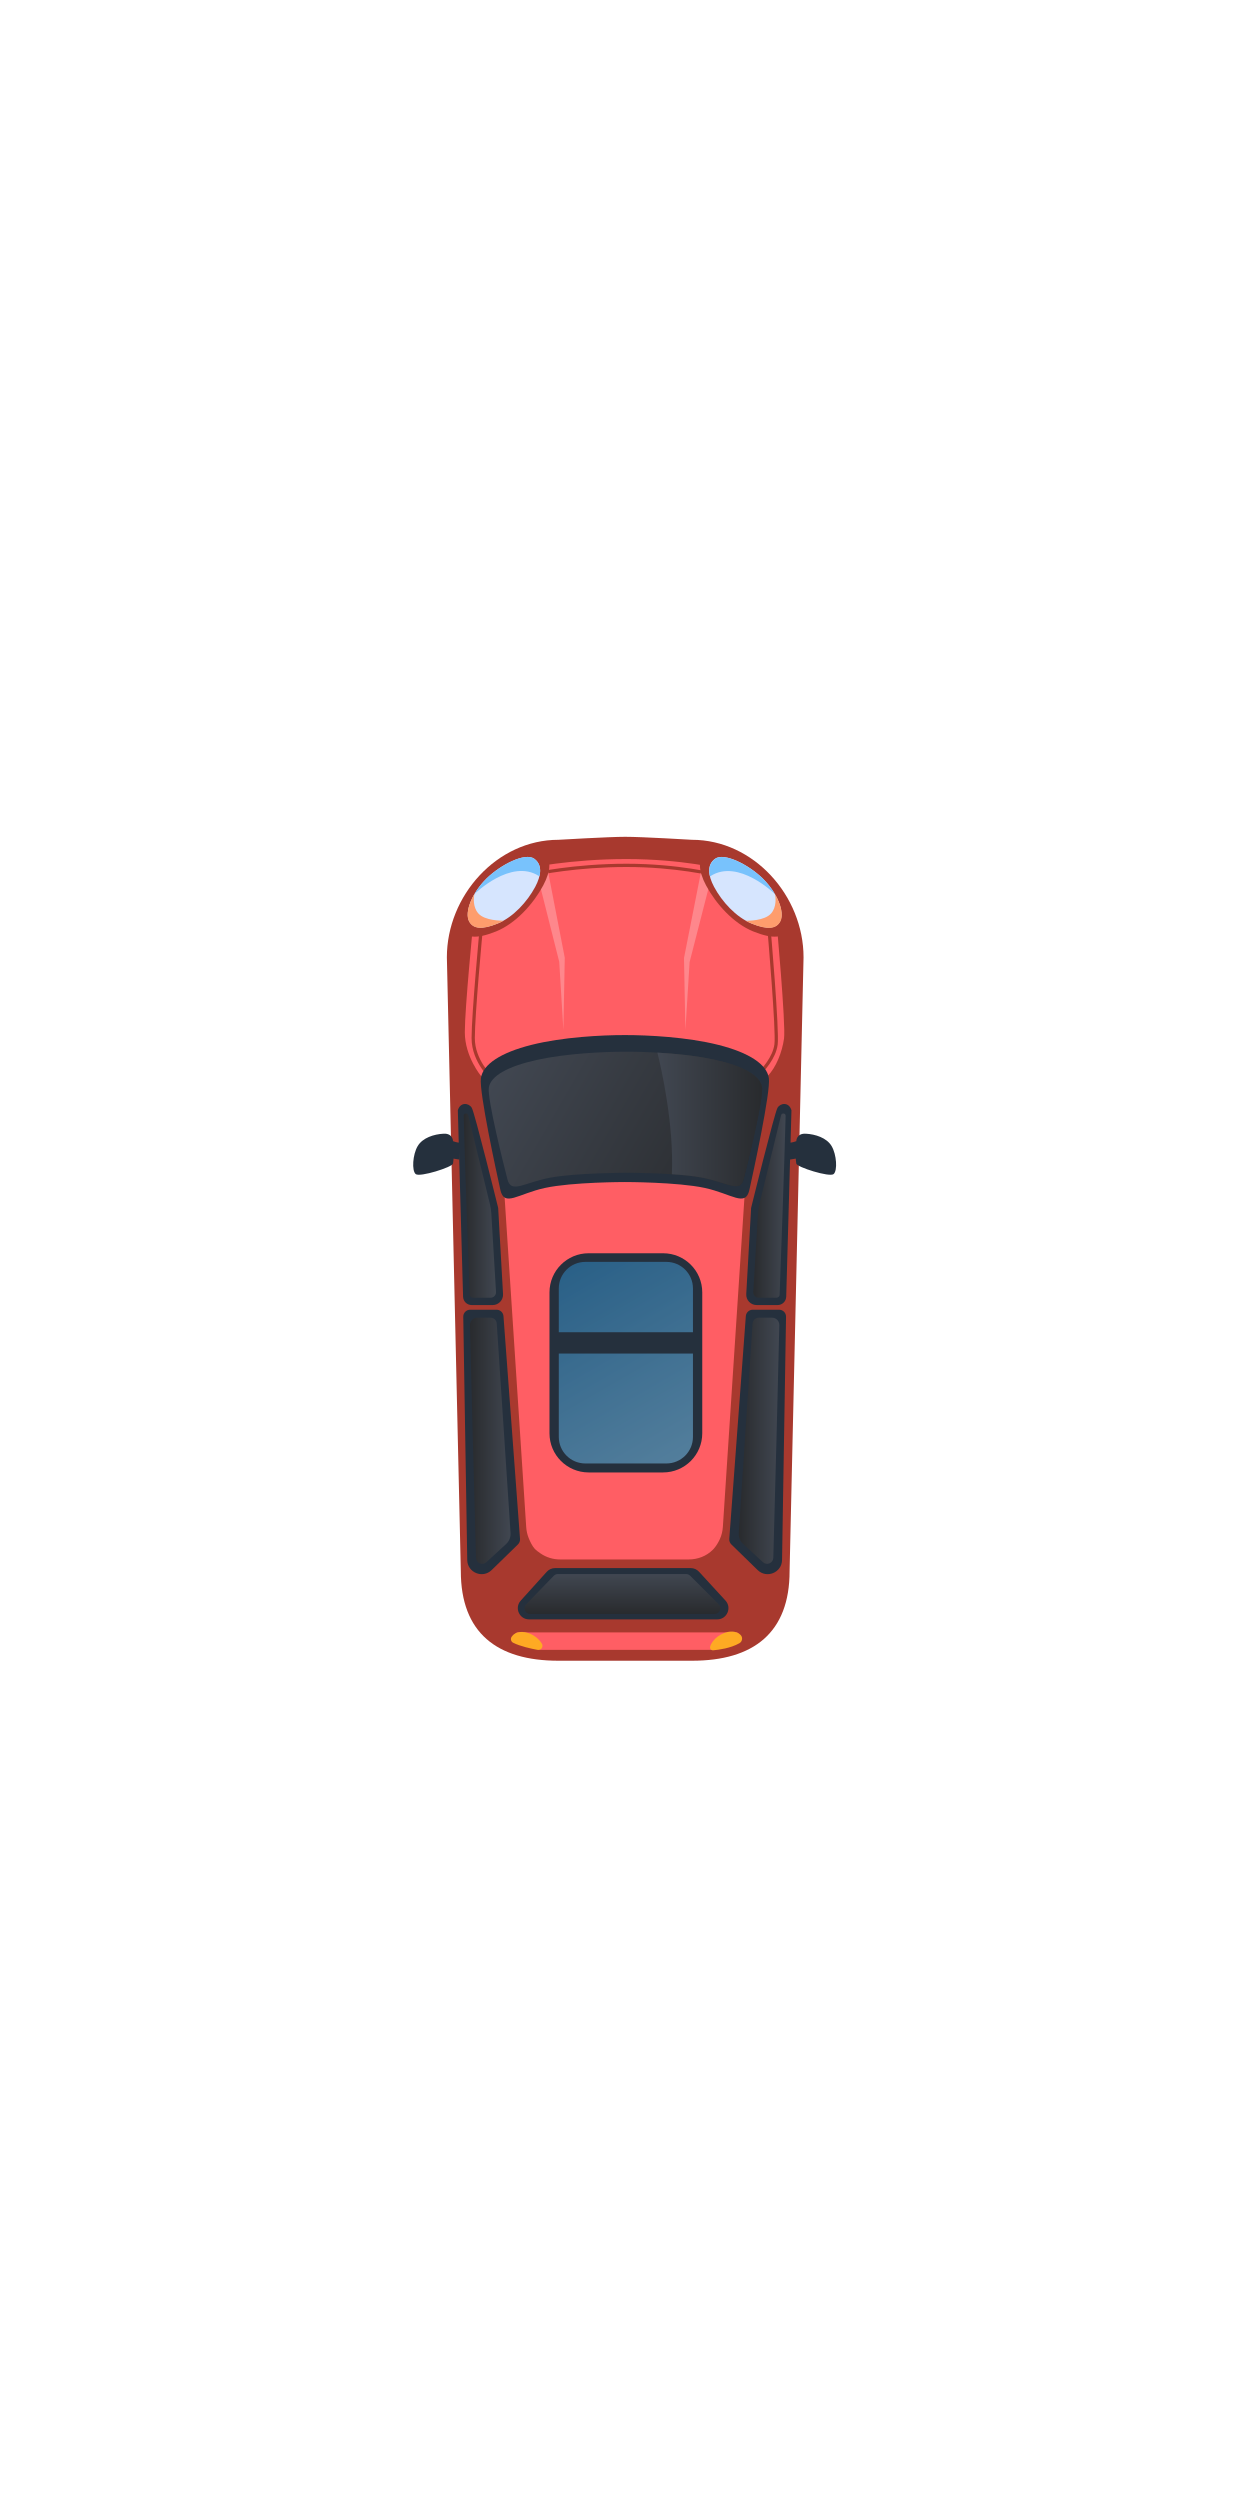
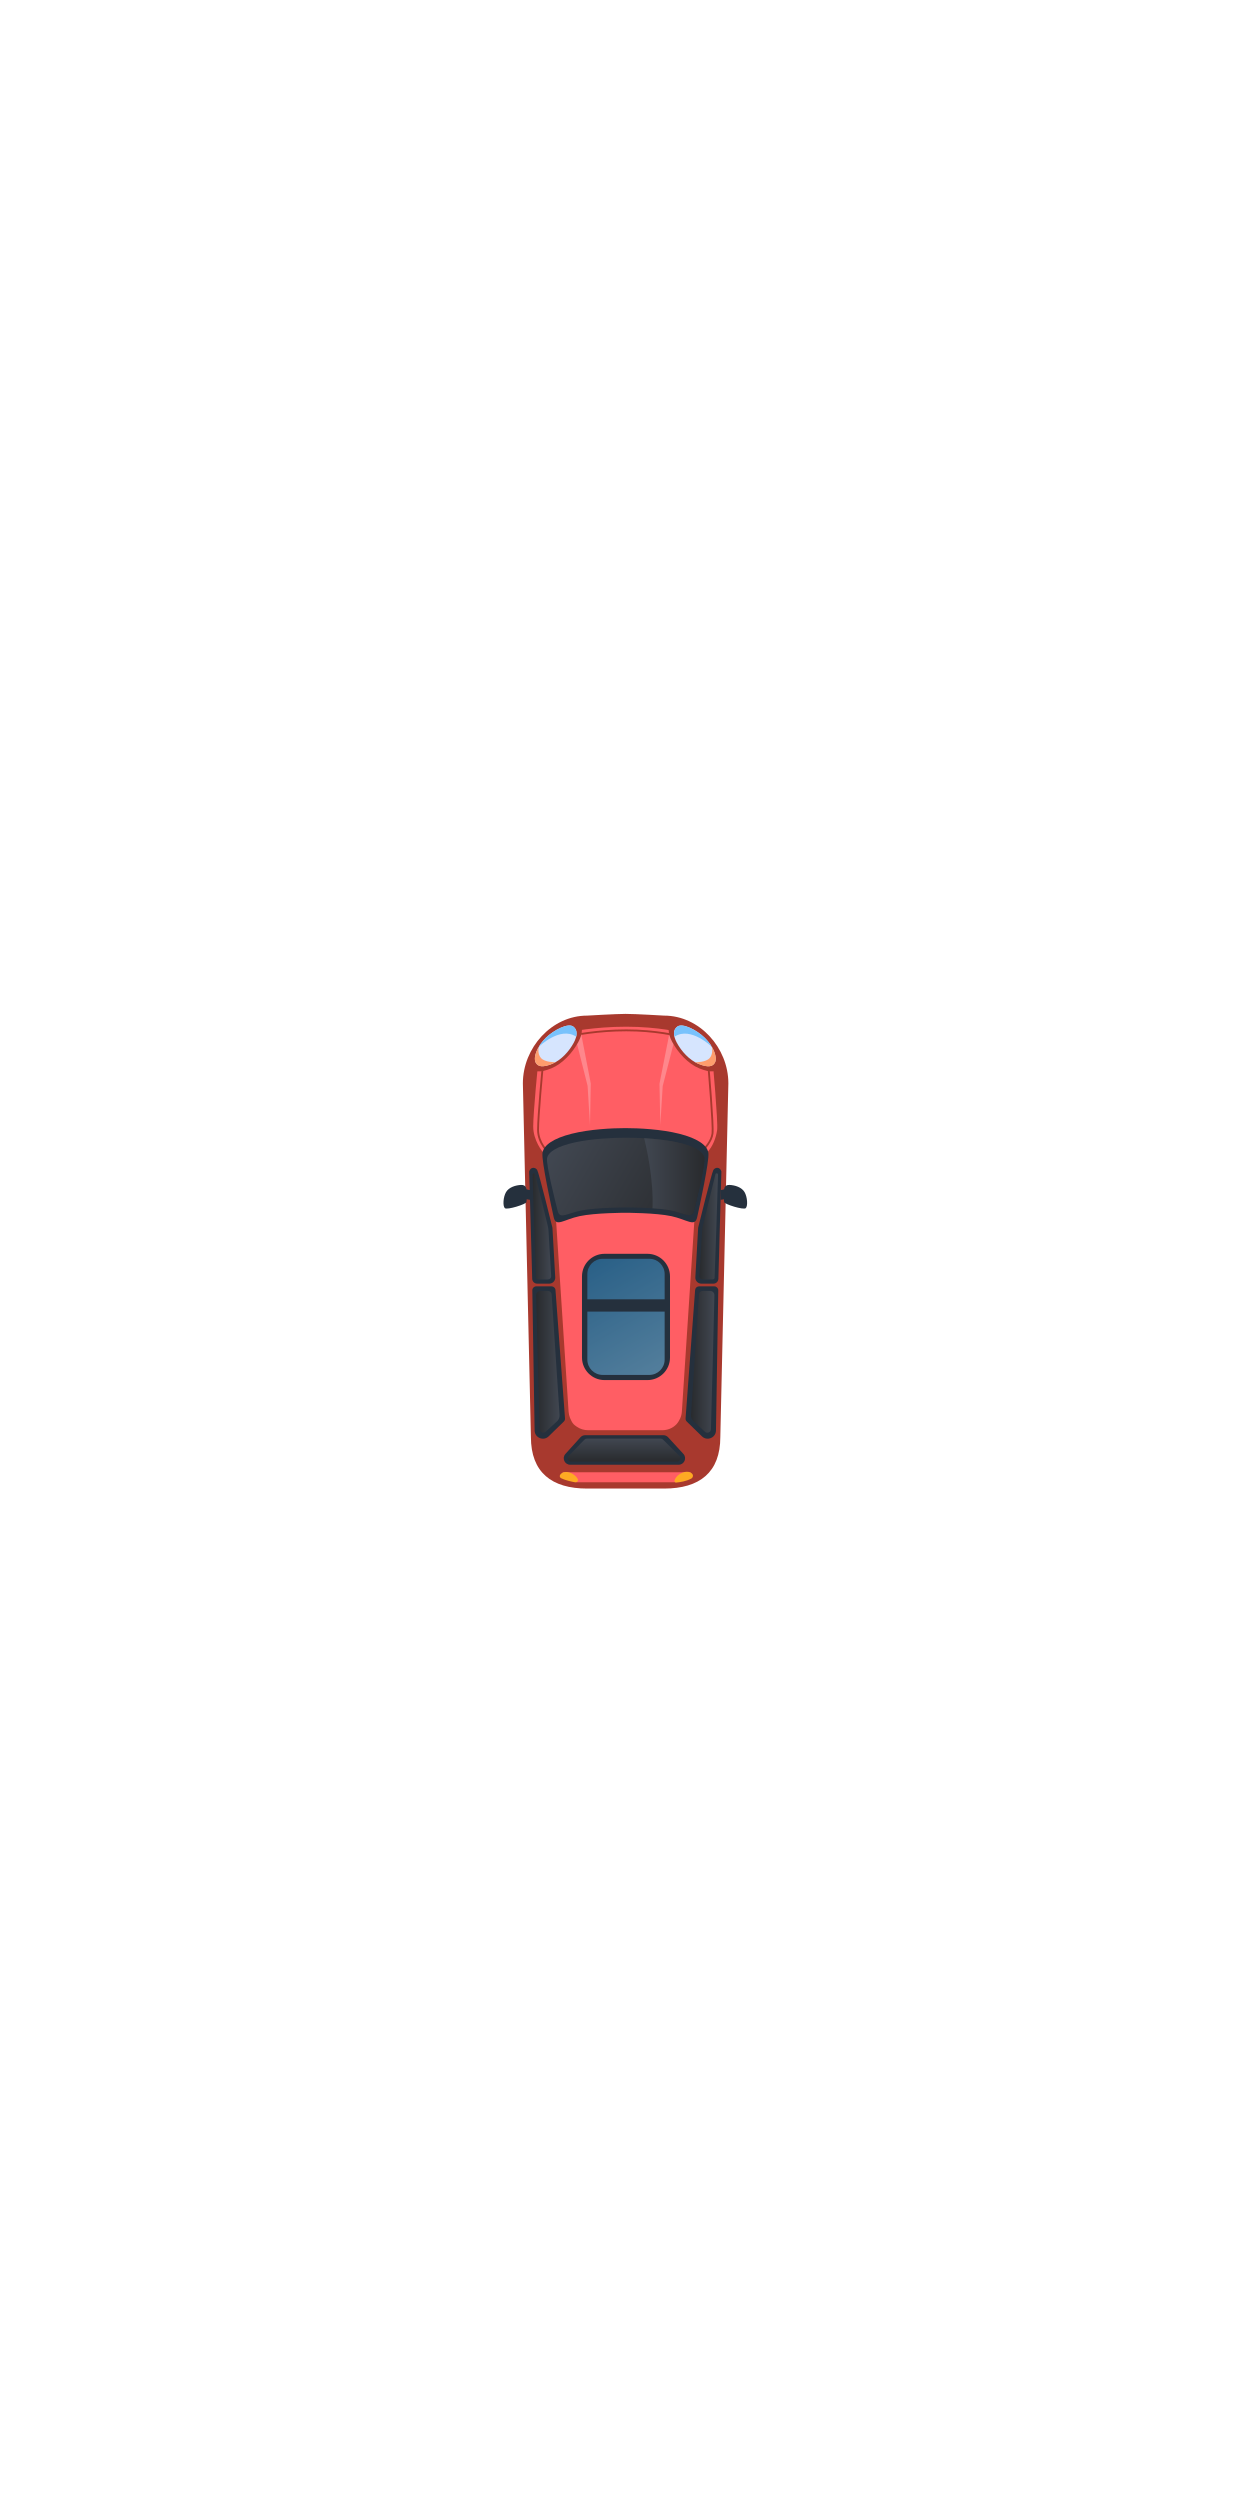
<svg xmlns="http://www.w3.org/2000/svg" width="360" height="720" viewBox="0 0 360 720" fill="none">
-   <path d="M199.283 241.861C199.283 241.861 185.008 241 180.059 241C175.396 241 160.835 241.861 160.835 241.861C143.087 241.861 128.699 257.971 128.699 275.719L132.716 452.469C132.716 470.217 143.087 478.293 160.835 478.293H199.284C217.032 478.293 227.403 470.217 227.403 452.469L231.42 275.719C231.42 257.97 217.032 241.861 199.283 241.861Z" fill="#A8392E" />
-   <path d="M180.392 247.408C164.234 247.408 151.975 250.033 151.975 250.033L136.374 264.992C136.374 264.992 133.867 290.187 133.867 297.273C133.867 304.359 138.584 309.945 138.584 309.945H221.047C223.535 307.395 225.245 303.047 225.802 299.11C226.359 295.173 223.573 264.73 223.573 264.73L207.972 250.296C207.972 250.296 196.55 247.408 180.392 247.408Z" fill="#FF5E64" />
-   <path d="M158.252 339.651C151.245 341.199 149.116 342.022 145.244 343.547L151.548 439.797C151.62 440.895 151.86 441.975 152.272 442.993C152.695 444.037 153.308 445.303 154.043 446.102C154.366 446.453 155.009 446.934 155.705 447.408C157.354 448.533 159.299 449.121 161.284 449.121H179.676H180.058H198.374C200.949 449.121 203.471 448.165 205.3 446.319C205.403 446.215 205.501 446.111 205.595 446.005C206.336 445.166 206.902 444.163 207.305 443.292C207.824 442.173 208.107 440.957 208.187 439.722L214.489 343.547C214.489 343.547 209.644 341.471 201.481 339.651C196.031 338.436 189.311 337.313 180.057 337.313C171.643 337.314 165.237 338.108 158.252 339.651Z" fill="#FF5E64" />
-   <path d="M142.016 311.482L141.884 311.37C141.636 311.162 135.812 306.168 135.812 298.964C135.812 291.955 138.169 266.972 138.193 266.721L138.209 266.553L153.226 251.415L153.36 251.386C153.477 251.359 165.217 248.756 180.423 248.756C195.638 248.756 206.602 251.623 206.71 251.652L206.829 251.684L221.844 266.289L221.859 266.463C221.967 267.705 224.5 296.926 223.971 300.859C223.426 304.906 220.22 308.361 217.878 310.884L217.739 311.033L217.486 311.087L142.016 311.482ZM139.112 266.976C138.905 269.182 136.751 292.3 136.751 298.964C136.751 305.169 141.521 309.774 142.363 310.54L217.276 310.148C219.679 307.558 222.541 304.414 223.036 300.734C223.531 297.055 221.148 269.198 220.935 266.718L206.349 252.53C205.134 252.224 194.663 249.696 180.42 249.696C166.191 249.696 155.028 251.989 153.696 252.274L139.112 266.976Z" fill="#A8392E" />
-   <path d="M206.313 305.945C197.6 304.07 186.725 303.616 180.18 303.628C173.635 303.639 162.762 304.131 154.055 306.037C145.349 307.943 140.455 310.788 139.916 314.098C139.377 317.408 144.311 336.78 145.407 341.032C146.503 345.284 150.308 341.969 157.926 340.537C165.544 339.106 180.242 339.08 180.242 339.08C180.242 339.08 194.939 339.054 202.563 340.459C210.186 341.864 214.003 345.166 215.084 340.91C216.165 336.654 221.03 317.265 220.48 313.957C219.93 310.648 215.026 307.821 206.313 305.945Z" fill="#3E687E" />
-   <path d="M169.524 360.937C163.299 360.937 158.253 365.983 158.253 372.208V412.791C158.253 419.016 163.299 424.062 169.524 424.062H190.978C197.203 424.062 202.249 419.016 202.249 412.791V372.209C202.249 365.984 197.203 360.938 190.978 360.938L169.524 360.937Z" fill="#25303D" />
-   <path opacity="0.59" d="M168.579 363.424C164.355 363.424 160.931 366.848 160.931 371.072V413.831C160.931 418.055 164.355 421.479 168.579 421.479H191.922C196.146 421.479 199.57 418.055 199.57 413.831V371.072C199.57 366.848 196.146 363.424 191.922 363.424H168.579Z" fill="url(#paint0_linear_21_2)" />
-   <path d="M200.718 383.682H160.165V389.822H200.718V383.682Z" fill="#25303D" />
-   <path d="M143.011 377.197H135.411C134.297 377.197 133.4 378.109 133.418 379.223L134.566 449.281C134.626 452.911 138.996 454.712 141.596 452.178L149.17 444.796C149.592 444.385 149.81 443.808 149.767 443.221L145 379.043C144.922 378.002 144.055 377.197 143.011 377.197Z" fill="#25303D" />
-   <path d="M131.855 319.763L133.365 373.449C133.403 374.79 134.501 375.858 135.843 375.858H141.883C143.605 375.858 144.972 374.411 144.875 372.692L143.475 347.882C143.475 347.882 136.732 320.48 135.871 319.045C135.011 317.611 132.572 317.324 131.855 319.763Z" fill="#25303D" />
-   <path d="M161.056 276.988L162.253 296.665L162.652 275.831L157.865 251.138L155.574 255.245L161.056 276.988Z" fill="#FE878C" />
-   <path d="M197.395 296.665L198.607 277.071L204.161 255.419L201.841 251.33L196.991 275.918L197.395 296.665Z" fill="#FE878C" />
-   <path d="M134.852 321.194C134.666 320.429 133.522 320.565 133.541 321.352C133.835 333.701 135.054 367.084 135.266 372.888C135.284 373.374 135.683 373.754 136.169 373.754H141.268C142.18 373.754 142.904 372.986 142.849 372.075L141.494 349.379C141.444 348.542 141.319 347.712 141.12 346.897L134.852 321.194Z" fill="url(#paint1_linear_21_2)" />
-   <path d="M141.274 379.492H137.452C136.271 379.492 135.322 380.464 135.351 381.645C135.602 391.838 136.676 435.303 137.089 448.65C137.136 450.183 138.964 450.945 140.091 449.905L145.797 444.638C146.658 443.843 147.113 442.702 147.036 441.533L143.06 381.163C142.998 380.223 142.217 379.492 141.274 379.492Z" fill="url(#paint2_linear_21_2)" />
-   <path d="M138.911 251.93C133.51 257.211 130.87 264.172 132.55 267.412C133.959 270.128 137.063 270.6 142.871 268.252C148.512 265.972 153.575 260.374 156.438 255.019C158.667 250.849 159.074 247.009 156.073 244.849C152.777 242.476 143.886 247.065 138.911 251.93Z" fill="#A8392E" />
-   <path d="M127.742 326.506C125.016 326.65 121.716 327.654 120.282 330.093C118.847 332.532 118.56 337.123 119.708 338.127C120.856 339.131 130.324 336.119 130.468 335.114C130.611 334.11 130.611 333.679 130.611 333.679L132.333 333.966V329.088C131.616 329.088 130.468 328.657 130.468 328.657C130.468 328.657 130.468 326.362 127.742 326.506Z" fill="#25303D" />
-   <path d="M140.176 252.955C135.872 257.163 133.768 262.711 135.107 265.293C136.229 267.458 138.704 267.834 143.332 265.962C147.827 264.145 151.862 259.684 154.143 255.416C155.919 252.093 156.243 249.033 153.852 247.311C151.226 245.422 144.141 249.079 140.176 252.955Z" fill="#D6E5FE" />
-   <path d="M135.065 265.341C136.187 267.506 138.662 267.882 143.29 266.011C143.887 265.77 144.474 265.479 145.051 265.152C144.498 265.164 139.635 265.21 137.742 263.046C136.133 261.207 136.426 258.513 136.607 257.513C134.815 260.59 134.173 263.623 135.065 265.341Z" fill="#FE9D6D" />
-   <path d="M149.141 470.138C148.3 470.138 148.008 471.187 148.742 471.572L155.389 475.062C155.511 475.126 155.648 475.16 155.788 475.16H205.104C205.239 475.16 205.372 475.129 205.491 475.068L212.403 471.578C213.15 471.201 212.864 470.138 212.016 470.138H149.141Z" fill="#FF5E64" />
-   <path d="M150.348 469.999C148.681 469.985 147.805 470.706 147.349 471.387C146.954 471.978 147.148 472.79 147.784 473.11C149.786 474.121 152.902 474.81 154.824 475.166C155.817 475.35 156.571 474.29 156.076 473.41C155.064 471.614 152.635 470.018 150.348 469.999Z" fill="#FEAA23" />
-   <path d="M216.786 377.197C215.742 377.197 214.875 378.002 214.798 379.043L210.031 443.221C209.987 443.809 210.206 444.385 210.628 444.796L218.202 452.178C220.802 454.712 225.172 452.911 225.231 449.281L226.379 379.223C226.397 378.109 225.5 377.197 224.386 377.197H216.786Z" fill="#25303D" />
-   <path d="M223.925 319.045C223.064 320.48 216.321 347.882 216.321 347.882L214.921 372.692C214.824 374.411 216.192 375.858 217.913 375.858H223.953C225.295 375.858 226.393 374.79 226.431 373.449L227.941 319.763C227.225 317.324 224.786 317.611 223.925 319.045Z" fill="#25303D" />
-   <path d="M224.946 321.194L218.677 346.897C218.478 347.711 218.353 348.542 218.303 349.379L216.948 372.075C216.894 372.986 217.617 373.754 218.53 373.754H223.629C224.115 373.754 224.514 373.374 224.532 372.888C224.745 367.084 225.963 333.701 226.257 321.352C226.275 320.565 225.132 320.429 224.946 321.194Z" fill="url(#paint3_linear_21_2)" />
-   <path d="M218.523 379.492C217.581 379.492 216.799 380.223 216.738 381.164L212.762 441.534C212.685 442.703 213.141 443.844 214.001 444.639L219.707 449.906C220.834 450.946 222.661 450.183 222.709 448.651C223.123 435.304 224.196 391.838 224.447 381.646C224.476 380.465 223.527 379.493 222.346 379.493L218.523 379.492Z" fill="url(#paint4_linear_21_2)" />
-   <path d="M203.724 244.849C200.724 247.009 201.13 250.849 203.359 255.019C206.222 260.374 211.285 265.972 216.926 268.252C222.735 270.6 225.839 270.128 227.248 267.412C228.928 264.171 226.288 257.21 220.887 251.93C215.911 247.065 207.02 242.476 203.724 244.849Z" fill="#A8392E" />
-   <path d="M232.055 326.506C229.329 326.362 229.329 328.658 229.329 328.658C229.329 328.658 228.181 329.089 227.464 329.089V333.967L229.186 333.68C229.186 333.68 229.186 334.111 229.33 335.115C229.473 336.119 238.942 339.132 240.09 338.128C241.238 337.124 240.951 332.533 239.516 330.094C238.081 327.653 234.781 326.649 232.055 326.506Z" fill="#25303D" />
-   <path d="M205.944 247.313C203.553 249.035 203.877 252.095 205.653 255.418C207.934 259.686 211.969 264.146 216.465 265.964C221.094 267.835 223.568 267.459 224.69 265.295C226.029 262.713 223.925 257.165 219.621 252.957C215.656 249.079 208.571 245.422 205.944 247.313Z" fill="#D6E5FE" />
-   <path d="M214.775 265.175C215.352 265.503 215.94 265.793 216.536 266.034C221.165 267.905 223.639 267.529 224.762 265.364C225.653 263.645 225.012 260.612 223.219 257.535C223.399 258.535 223.693 261.229 222.084 263.068C220.191 265.233 215.328 265.188 214.775 265.175Z" fill="#FE9D6D" />
-   <path d="M204.513 474.272C204.376 474.818 204.816 475.337 205.377 475.289C206.992 475.151 210.398 474.697 212.949 473.25C213.813 472.76 213.987 471.576 213.296 470.863C212.784 470.335 211.959 469.883 210.636 469.894C207.943 469.917 205.054 472.125 204.513 474.272Z" fill="#FEAA23" />
-   <path d="M206.864 300.922C197.898 298.665 186.704 298.1 179.967 298.1C173.23 298.1 162.036 298.664 153.07 300.922C144.104 303.179 139.061 306.565 138.501 310.516C137.941 314.466 142.984 337.604 144.104 342.683C145.225 347.762 149.147 343.812 156.992 342.118C164.837 340.425 179.966 340.425 179.966 340.425C179.966 340.425 195.095 340.425 202.94 342.118C210.785 343.811 214.707 347.761 215.828 342.683C216.949 337.604 221.992 314.466 221.432 310.516C220.873 306.565 215.83 303.179 206.864 300.922Z" fill="#25303D" />
-   <path d="M205.622 305.171C197.114 303.327 186.495 302.881 180.105 302.892C173.714 302.903 163.097 303.387 154.596 305.262C146.095 307.137 141.316 309.934 140.79 313.189C140.264 316.444 145.081 335.494 146.152 339.676C147.222 343.858 150.937 340.597 158.376 339.189C165.815 337.781 180.166 337.756 180.166 337.756C180.166 337.756 194.517 337.731 201.961 339.112C209.405 340.493 213.131 343.741 214.187 339.555C215.243 335.37 219.993 316.302 219.456 313.049C218.919 309.796 214.13 307.015 205.622 305.171Z" fill="url(#paint5_linear_21_2)" />
-   <path d="M201.961 339.112C209.405 340.493 213.131 343.741 214.187 339.555C215.243 335.37 219.993 316.302 219.456 313.049C218.919 309.796 214.13 307.015 205.623 305.171C200.496 304.06 194.607 303.459 189.335 303.157C190.414 307.52 194.131 323.784 193.5 338.179C196.562 338.379 199.607 338.675 201.961 339.112Z" fill="url(#paint6_linear_21_2)" />
-   <path d="M140.176 252.955C138.737 254.362 137.551 255.918 136.65 257.464C136.654 257.46 147.159 247.122 155.192 252.286C155.249 252.322 155.296 252.347 155.351 252.381C155.852 250.295 155.488 248.49 153.853 247.312C151.226 245.422 144.141 249.079 140.176 252.955Z" fill="#78C2FC" />
-   <path d="M198.931 451.607H159.868C158.954 451.607 158.084 451.992 157.471 452.67C155.904 454.399 152.702 457.937 149.961 460.987C148.089 463.07 149.569 466.385 152.369 466.385H206.554C209.371 466.385 210.843 463.036 208.938 460.961L201.314 452.656C200.702 451.987 199.837 451.607 198.931 451.607Z" fill="#25303D" />
-   <path d="M205.977 247.336C204.341 248.514 203.977 250.319 204.478 252.405C204.533 252.371 204.581 252.346 204.637 252.309C212.67 247.145 223.175 257.483 223.179 257.488C222.278 255.942 221.092 254.386 219.653 252.979C215.689 249.102 208.603 245.445 205.977 247.336Z" fill="#78C2FC" />
-   <path d="M197.607 453.329H160.658C160.22 453.329 159.802 453.506 159.496 453.819C158.137 455.215 154.174 459.287 151.506 462.062C150.515 463.093 151.247 464.806 152.677 464.806H205.841C207.286 464.806 208.009 463.059 206.988 462.038L198.754 453.804C198.45 453.5 198.038 453.329 197.607 453.329Z" fill="url(#paint7_linear_21_2)" />
+   <path d="M191.252 292.496C191.252 292.496 183.028 292 180.177 292C177.491 292 169.102 292.496 169.102 292.496C158.877 292.496 150.588 301.777 150.588 312.002L152.902 413.83C152.902 424.054 158.877 428.707 169.102 428.707H191.253C201.477 428.707 207.452 424.054 207.452 413.83L209.767 312.002C209.767 301.777 201.477 292.496 191.252 292.496Z" fill="#A8392E" />
+   <path d="M180.369 295.692C171.06 295.692 163.997 297.204 163.997 297.204L155.01 305.822C155.01 305.822 153.565 320.337 153.565 324.419C153.565 328.502 156.283 331.72 156.283 331.72H203.791C205.224 330.251 206.209 327.746 206.53 325.478C206.851 323.21 205.246 305.671 205.246 305.671L196.258 297.356C196.258 297.356 189.678 295.692 180.369 295.692Z" fill="#FF5E64" />
+   <path d="M167.614 348.834C163.577 349.726 162.35 350.2 160.12 351.078L163.752 406.529C163.793 407.162 163.931 407.784 164.169 408.37C164.412 408.972 164.765 409.701 165.189 410.161C165.375 410.364 165.745 410.641 166.146 410.914C167.096 411.562 168.217 411.901 169.361 411.901H179.956H180.176H190.728C192.212 411.901 193.665 411.35 194.719 410.286C194.778 410.227 194.834 410.167 194.889 410.106C195.315 409.622 195.642 409.044 195.874 408.543C196.173 407.898 196.336 407.197 196.382 406.486L200.012 351.078C200.012 351.078 197.221 349.882 192.518 348.834C189.379 348.134 185.507 347.487 180.176 347.487C175.328 347.488 171.638 347.945 167.614 348.834Z" fill="#FF5E64" />
+   <path d="M158.26 332.605L158.184 332.541C158.041 332.421 154.686 329.544 154.686 325.394C154.686 321.356 156.044 306.963 156.058 306.818L156.067 306.721L164.718 298L164.795 297.983C164.863 297.968 171.626 296.468 180.387 296.468C189.152 296.468 195.469 298.12 195.531 298.137L195.599 298.155L204.25 306.569L204.258 306.67C204.321 307.385 205.78 324.22 205.475 326.485C205.161 328.817 203.314 330.807 201.965 332.261L201.885 332.347L201.739 332.378L158.26 332.605ZM156.587 306.965C156.468 308.236 155.227 321.554 155.227 325.394C155.227 328.968 157.975 331.621 158.46 332.063L201.618 331.837C203.002 330.345 204.651 328.533 204.936 326.413C205.222 324.294 203.849 308.245 203.726 306.816L195.323 298.642C194.623 298.466 188.59 297.01 180.385 297.01C172.187 297.01 165.756 298.331 164.989 298.495L156.587 306.965Z" fill="#A8392E" />
+   <path d="M195.302 329.415C190.283 328.335 184.017 328.074 180.247 328.081C176.476 328.087 170.212 328.37 165.196 329.468C160.18 330.567 157.361 332.206 157.05 334.113C156.74 336.019 159.582 347.18 160.214 349.629C160.845 352.079 163.037 350.169 167.426 349.344C171.815 348.52 180.282 348.505 180.282 348.505C180.282 348.505 188.75 348.49 193.142 349.299C197.533 350.109 199.732 352.011 200.355 349.559C200.978 347.107 203.781 335.937 203.464 334.031C203.147 332.125 200.322 330.496 195.302 329.415Z" fill="#3E687E" />
+   <path d="M174.108 361.097C170.521 361.097 167.614 364.004 167.614 367.59V390.971C167.614 394.557 170.521 397.464 174.108 397.464H186.468C190.054 397.464 192.961 394.557 192.961 390.971V367.591C192.961 364.005 190.054 361.098 186.468 361.098L174.108 361.097Z" fill="#25303D" />
+   <path opacity="0.59" d="M173.563 362.53C171.13 362.53 169.157 364.502 169.157 366.936V391.57C169.157 394.003 171.13 395.976 173.563 395.976H187.011C189.445 395.976 191.418 394.003 191.418 391.57V366.936C191.418 364.502 189.445 362.53 187.011 362.53H173.563Z" fill="url(#paint0_linear_21_2)" />
+   <path d="M192.079 374.201H168.716V377.738H192.079V374.201Z" fill="#25303D" />
+   <path d="M158.833 370.465H154.455C153.813 370.465 153.296 370.99 153.307 371.632L153.968 411.993C154.003 414.084 156.52 415.122 158.018 413.662L162.381 409.409C162.625 409.172 162.75 408.84 162.725 408.502L159.979 371.528C159.934 370.928 159.435 370.465 158.833 370.465Z" fill="#25303D" />
+   <path d="M152.406 337.376L153.276 368.305C153.298 369.078 153.931 369.693 154.704 369.693H158.183C159.175 369.693 159.963 368.86 159.907 367.869L159.101 353.576C159.101 353.576 155.216 337.789 154.72 336.963C154.224 336.136 152.819 335.971 152.406 337.376Z" fill="#25303D" />
+   <path d="M169.229 312.733L169.919 324.069L170.149 312.066L167.391 297.841L166.071 300.207L169.229 312.733Z" fill="#FE878C" />
+   <path d="M190.164 324.069L190.863 312.781L194.062 300.307L192.726 297.951L189.932 312.117L190.164 324.069Z" fill="#FE878C" />
+   <path d="M154.133 338.201C154.026 337.76 153.367 337.838 153.377 338.292C153.547 345.406 154.249 364.638 154.371 367.982C154.382 368.262 154.611 368.481 154.891 368.481H157.829C158.354 368.481 158.772 368.039 158.74 367.514L157.959 354.438C157.93 353.956 157.858 353.478 157.744 353.008L154.133 338.201Z" fill="url(#paint1_linear_21_2)" />
+   <path d="M157.832 371.787H155.631C154.95 371.787 154.403 372.347 154.42 373.027C154.565 378.899 155.184 403.94 155.421 411.629C155.449 412.513 156.502 412.952 157.151 412.352L160.438 409.318C160.934 408.86 161.196 408.203 161.152 407.529L158.861 372.749C158.826 372.208 158.376 371.787 157.832 371.787Z" fill="url(#paint2_linear_21_2)" />
+   <path d="M156.471 298.297C153.36 301.339 151.839 305.35 152.806 307.216C153.618 308.781 155.406 309.053 158.753 307.7C162.002 306.387 164.919 303.162 166.569 300.076C167.853 297.674 168.087 295.462 166.358 294.217C164.459 292.85 159.337 295.494 156.471 298.297Z" fill="#A8392E" />
+   <path d="M150.037 341.261C148.466 341.344 146.565 341.922 145.739 343.327C144.912 344.733 144.747 347.378 145.408 347.956C146.069 348.534 151.524 346.799 151.607 346.22C151.689 345.642 151.689 345.393 151.689 345.393L152.682 345.559V342.748C152.268 342.748 151.607 342.5 151.607 342.5C151.607 342.5 151.607 341.178 150.037 341.261Z" fill="#25303D" />
+   <path d="M157.2 298.887C154.72 301.312 153.508 304.508 154.28 305.995C154.926 307.243 156.352 307.459 159.018 306.381C161.608 305.334 163.932 302.764 165.246 300.305C166.27 298.391 166.456 296.628 165.079 295.636C163.566 294.548 159.484 296.654 157.2 298.887Z" fill="#D6E5FE" />
+   <path d="M154.255 306.023C154.902 307.27 156.328 307.487 158.994 306.409C159.338 306.27 159.676 306.103 160.008 305.914C159.69 305.921 156.888 305.948 155.798 304.701C154.871 303.641 155.04 302.089 155.144 301.513C154.111 303.286 153.742 305.033 154.255 306.023Z" fill="#FE9D6D" />
+   <path d="M162.365 424.009C161.88 424.009 161.712 424.613 162.135 424.835L165.964 426.846C166.035 426.883 166.114 426.902 166.194 426.902H194.606C194.683 426.902 194.76 426.884 194.829 426.849L198.811 424.838C199.241 424.621 199.076 424.009 198.588 424.009H162.365Z" fill="#FF5E64" />
+   <path d="M163.06 423.929C162.1 423.921 161.595 424.336 161.332 424.728C161.105 425.069 161.217 425.537 161.583 425.721C162.736 426.303 164.532 426.7 165.639 426.906C166.211 427.012 166.645 426.401 166.36 425.894C165.777 424.859 164.378 423.94 163.06 423.929Z" fill="#FEAA23" />
+   <path d="M201.336 370.465C200.734 370.465 200.235 370.928 200.19 371.528L197.444 408.502C197.419 408.84 197.545 409.172 197.788 409.409L202.152 413.662C203.649 415.122 206.167 414.084 206.201 411.993L206.862 371.632C206.873 370.99 206.356 370.465 205.714 370.465H201.336Z" fill="#25303D" />
+   <path d="M205.449 336.963C204.953 337.789 201.068 353.576 201.068 353.576L200.261 367.869C200.205 368.86 200.994 369.693 201.985 369.693H205.465C206.238 369.693 206.87 369.078 206.892 368.305L207.762 337.376C207.35 335.971 205.945 336.136 205.449 336.963Z" fill="#25303D" />
+   <path d="M206.037 338.201L202.425 353.008C202.311 353.477 202.239 353.956 202.21 354.438L201.429 367.514C201.398 368.039 201.815 368.481 202.341 368.481H205.278C205.558 368.481 205.788 368.262 205.798 367.982C205.921 364.638 206.623 345.406 206.792 338.292C206.803 337.838 206.144 337.76 206.037 338.201Z" fill="url(#paint3_linear_21_2)" />
+   <path d="M202.337 371.787C201.794 371.787 201.343 372.208 201.308 372.75L199.018 407.53C198.973 408.203 199.236 408.861 199.731 409.319L203.019 412.353C203.668 412.952 204.72 412.513 204.748 411.63C204.987 403.941 205.605 378.899 205.749 373.028C205.766 372.347 205.219 371.787 204.539 371.787L202.337 371.787Z" fill="url(#paint4_linear_21_2)" />
+   <path d="M193.811 294.217C192.082 295.462 192.316 297.674 193.6 300.076C195.25 303.162 198.167 306.387 201.416 307.7C204.763 309.053 206.551 308.781 207.363 307.216C208.331 305.349 206.81 301.339 203.698 298.297C200.832 295.494 195.71 292.85 193.811 294.217Z" fill="#A8392E" />
+   <path d="M210.132 341.261C208.562 341.178 208.562 342.501 208.562 342.501C208.562 342.501 207.901 342.749 207.487 342.749V345.559L208.48 345.394C208.48 345.394 208.48 345.642 208.563 346.221C208.645 346.799 214.1 348.535 214.761 347.956C215.423 347.378 215.257 344.733 214.431 343.328C213.604 341.922 211.703 341.343 210.132 341.261Z" fill="#25303D" />
+   <path d="M195.09 295.637C193.712 296.629 193.899 298.392 194.922 300.306C196.236 302.765 198.561 305.335 201.151 306.382C203.818 307.46 205.243 307.243 205.889 305.997C206.661 304.509 205.449 301.313 202.969 298.888C200.685 296.654 196.603 294.548 195.09 295.637Z" fill="#D6E5FE" />
+   <path d="M200.177 305.927C200.51 306.116 200.848 306.283 201.192 306.422C203.859 307.5 205.284 307.284 205.931 306.036C206.444 305.046 206.075 303.299 205.042 301.526C205.146 302.102 205.315 303.654 204.388 304.714C203.297 305.961 200.496 305.935 200.177 305.927Z" fill="#FE9D6D" />
+   <path d="M194.265 426.39C194.186 426.705 194.44 427.004 194.763 426.976C195.693 426.897 197.656 426.635 199.125 425.802C199.623 425.519 199.723 424.837 199.325 424.426C199.03 424.122 198.555 423.862 197.793 423.868C196.241 423.881 194.577 425.154 194.265 426.39Z" fill="#FEAA23" />
+   <path d="M195.62 326.522C190.454 325.221 184.005 324.896 180.124 324.896C176.243 324.896 169.794 325.221 164.628 326.522C159.463 327.822 156.558 329.773 156.235 332.049C155.912 334.325 158.818 347.655 159.463 350.581C160.109 353.507 162.368 351.231 166.888 350.255C171.407 349.28 180.123 349.28 180.123 349.28C180.123 349.28 188.839 349.28 193.359 350.255C197.879 351.23 200.138 353.506 200.784 350.581C201.43 347.655 204.335 334.325 204.012 332.049C203.69 329.773 200.785 327.822 195.62 326.522Z" fill="#25303D" />
+   <path d="M194.904 328.97C190.003 327.907 183.885 327.65 180.203 327.657C176.522 327.663 170.405 327.942 165.507 329.022C160.61 330.102 157.857 331.714 157.554 333.589C157.251 335.464 160.026 346.439 160.643 348.848C161.259 351.258 163.399 349.379 167.685 348.568C171.971 347.757 180.239 347.742 180.239 347.742C180.239 347.742 188.506 347.728 192.795 348.523C197.084 349.319 199.23 351.19 199.838 348.779C200.447 346.368 203.183 335.382 202.874 333.508C202.565 331.634 199.806 330.032 194.904 328.97Z" fill="url(#paint5_linear_21_2)" />
+   <path d="M192.795 348.523C197.083 349.319 199.23 351.19 199.838 348.779C200.447 346.368 203.183 335.382 202.874 333.508C202.565 331.634 199.806 330.032 194.905 328.97C191.951 328.33 188.558 327.983 185.521 327.809C186.143 330.323 188.284 339.693 187.92 347.986C189.684 348.101 191.439 348.272 192.795 348.523Z" fill="url(#paint6_linear_21_2)" />
+   <path d="M157.2 298.887C156.371 299.698 155.688 300.594 155.169 301.485C155.171 301.483 161.223 295.527 165.851 298.502C165.884 298.523 165.911 298.537 165.942 298.557C166.231 297.355 166.021 296.315 165.079 295.636C163.566 294.548 159.484 296.654 157.2 298.887Z" fill="#78C2FC" />
+   <path d="M191.049 413.333H168.545C168.018 413.333 167.517 413.555 167.164 413.945C166.261 414.941 164.416 416.98 162.837 418.737C161.759 419.937 162.611 421.847 164.224 421.847H195.441C197.064 421.847 197.912 419.917 196.814 418.722L192.422 413.937C192.07 413.552 191.571 413.333 191.049 413.333Z" fill="#25303D" />
+   <path d="M195.109 295.65C194.166 296.329 193.956 297.369 194.245 298.57C194.277 298.551 194.304 298.537 194.337 298.515C198.965 295.54 205.017 301.496 205.019 301.499C204.5 300.608 203.817 299.712 202.987 298.901C200.704 296.668 196.621 294.561 195.109 295.65Z" fill="#78C2FC" />
+   <path d="M190.287 414.325H169C168.747 414.325 168.507 414.427 168.33 414.607C167.547 415.412 165.264 417.757 163.727 419.356C163.156 419.95 163.578 420.937 164.402 420.937H195.03C195.863 420.937 196.279 419.931 195.691 419.342L190.947 414.599C190.772 414.424 190.535 414.325 190.287 414.325Z" fill="url(#paint7_linear_21_2)" />
  <defs>
-     <linearGradient id="paint0_linear_21_2" x1="196.251" y1="420.165" x2="164.25" y2="364.738" gradientUnits="userSpaceOnUse">
+     <linearGradient id="paint0_linear_21_2" x1="189.505" y1="395.219" x2="171.069" y2="363.287" gradientUnits="userSpaceOnUse">
      <stop stop-color="#72B3DD" />
      <stop offset="0.995" stop-color="#2E81BA" />
    </linearGradient>
-     <linearGradient id="paint1_linear_21_2" x1="142.852" y1="347.22" x2="133.541" y2="347.22" gradientUnits="userSpaceOnUse">
+     <linearGradient id="paint1_linear_21_2" x1="158.742" y1="353.194" x2="153.377" y2="353.194" gradientUnits="userSpaceOnUse">
      <stop stop-color="#414751" />
      <stop offset="0.984" stop-color="#292B2E" />
    </linearGradient>
-     <linearGradient id="paint2_linear_21_2" x1="147.045" y1="414.938" x2="135.35" y2="414.938" gradientUnits="userSpaceOnUse">
+     <linearGradient id="paint2_linear_21_2" x1="161.157" y1="392.208" x2="154.42" y2="392.208" gradientUnits="userSpaceOnUse">
      <stop stop-color="#414751" />
      <stop offset="0.984" stop-color="#292B2E" />
    </linearGradient>
-     <linearGradient id="paint3_linear_21_2" x1="226.257" y1="347.22" x2="216.945" y2="347.22" gradientUnits="userSpaceOnUse">
+     <linearGradient id="paint3_linear_21_2" x1="206.792" y1="353.194" x2="201.427" y2="353.194" gradientUnits="userSpaceOnUse">
      <stop stop-color="#414751" />
      <stop offset="0.984" stop-color="#292B2E" />
    </linearGradient>
-     <linearGradient id="paint4_linear_21_2" x1="224.447" y1="414.938" x2="212.753" y2="414.938" gradientUnits="userSpaceOnUse">
+     <linearGradient id="paint4_linear_21_2" x1="205.749" y1="392.208" x2="199.012" y2="392.208" gradientUnits="userSpaceOnUse">
      <stop stop-color="#414751" />
      <stop offset="0.984" stop-color="#292B2E" />
    </linearGradient>
-     <linearGradient id="paint5_linear_21_2" x1="145.589" y1="304.348" x2="212.436" y2="342.942" gradientUnits="userSpaceOnUse">
+     <linearGradient id="paint5_linear_21_2" x1="160.318" y1="328.495" x2="198.829" y2="350.73" gradientUnits="userSpaceOnUse">
      <stop stop-color="#414751" />
      <stop offset="0.984" stop-color="#292B2E" />
    </linearGradient>
-     <linearGradient id="paint6_linear_21_2" x1="189.335" y1="322.388" x2="219.498" y2="322.388" gradientUnits="userSpaceOnUse">
+     <linearGradient id="paint6_linear_21_2" x1="185.52" y1="338.888" x2="202.898" y2="338.888" gradientUnits="userSpaceOnUse">
      <stop stop-color="#414751" />
      <stop offset="0.984" stop-color="#292B2E" />
    </linearGradient>
-     <linearGradient id="paint7_linear_21_2" x1="179.259" y1="453.329" x2="179.259" y2="464.806" gradientUnits="userSpaceOnUse">
+     <linearGradient id="paint7_linear_21_2" x1="179.716" y1="414.325" x2="179.716" y2="420.937" gradientUnits="userSpaceOnUse">
      <stop stop-color="#414751" />
      <stop offset="0.984" stop-color="#292B2E" />
    </linearGradient>
  </defs>
</svg>
